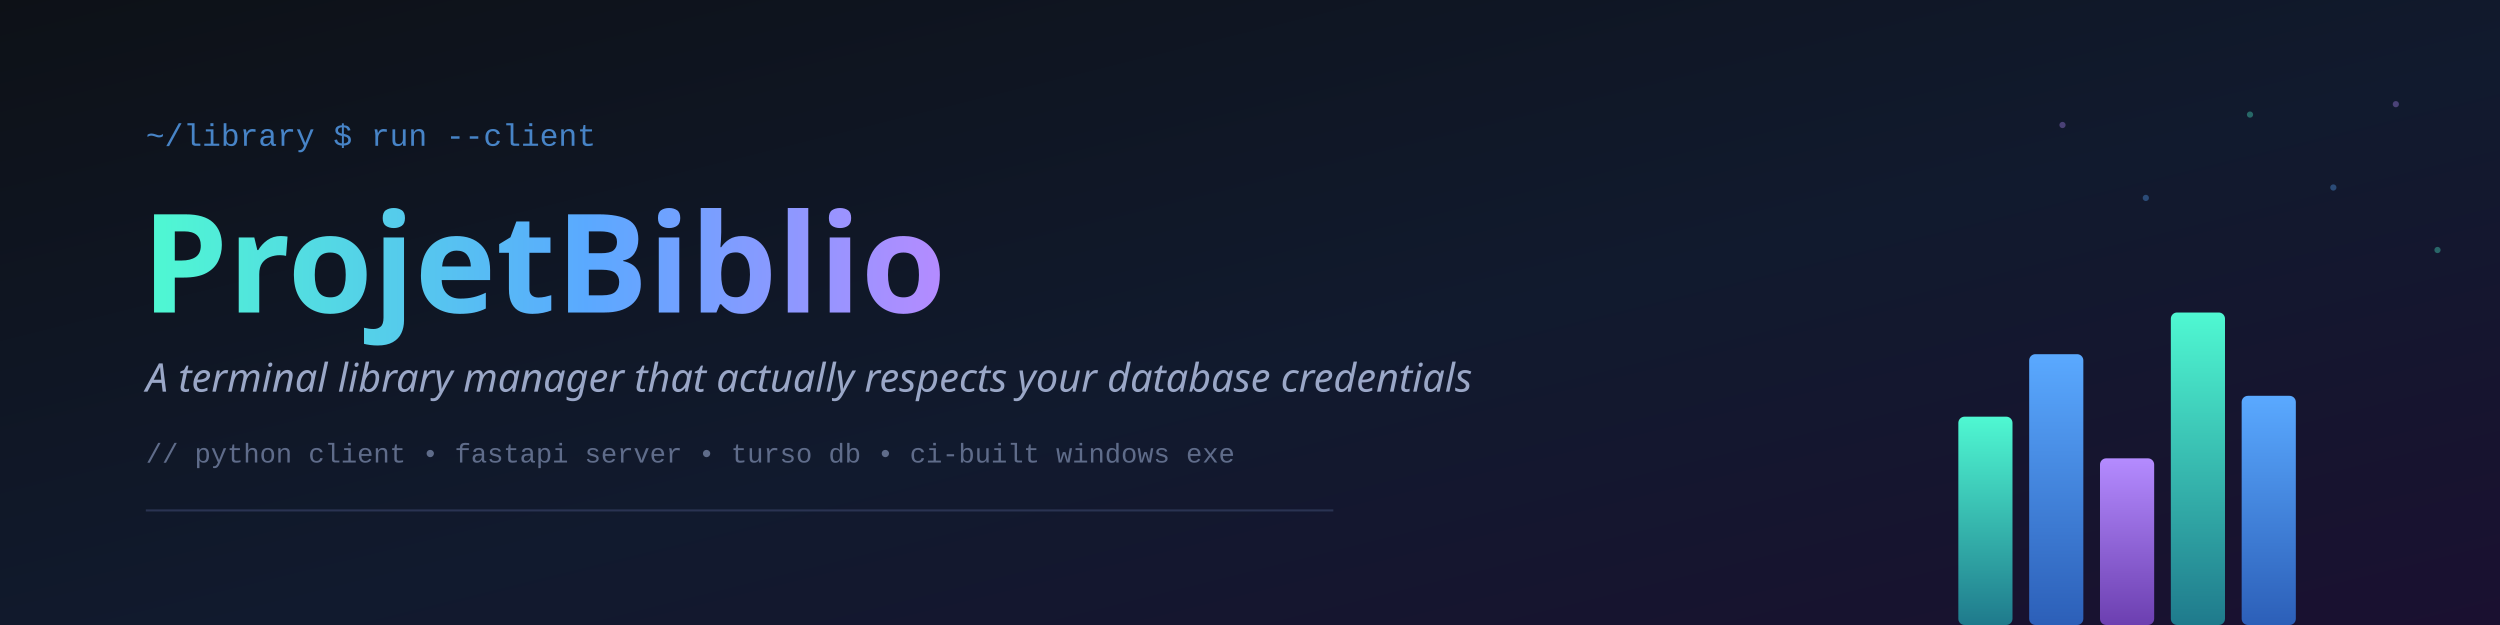
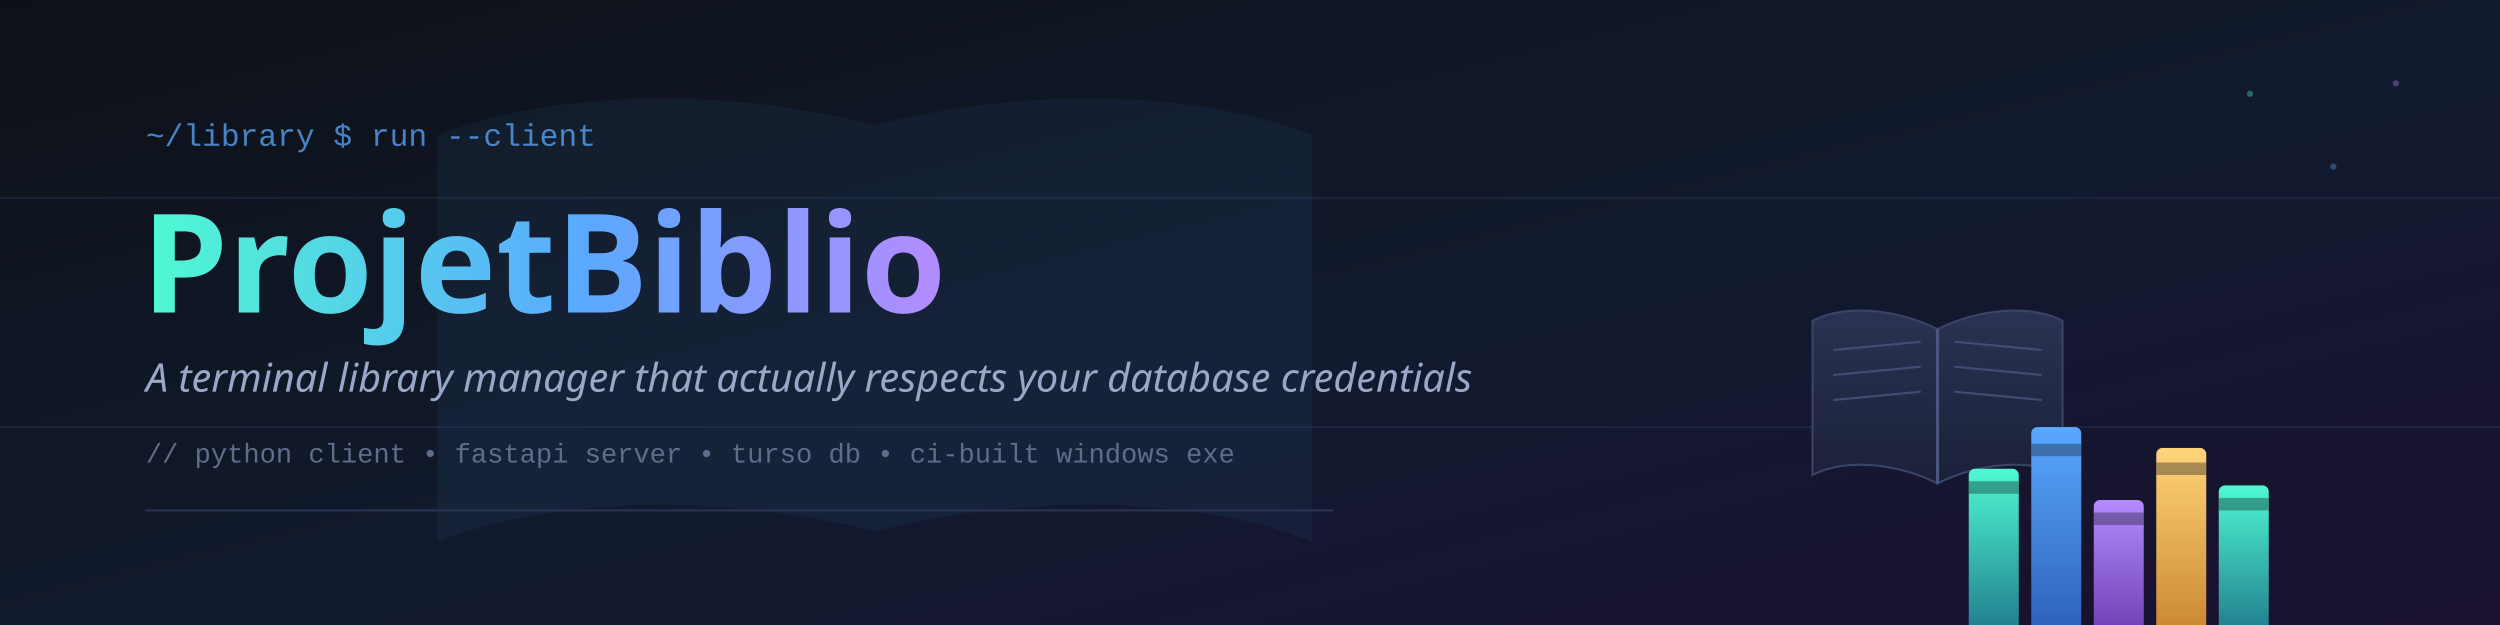
<svg xmlns="http://www.w3.org/2000/svg" width="1200" height="300" viewBox="0 0 1200 300" role="img">
  <defs>
    <linearGradient id="bg" x1="0%" y1="0%" x2="100%" y2="100%">
      <stop offset="0%" stop-color="#0d1117" />
      <stop offset="55%" stop-color="#111a2e" />
      <stop offset="100%" stop-color="#1a1030" />
    </linearGradient>
    <linearGradient id="title" x1="0%" y1="0%" x2="100%" y2="0%">
      <stop offset="0%" stop-color="#4ff8d2" />
      <stop offset="55%" stop-color="#5aa9ff" />
      <stop offset="100%" stop-color="#b48bff" />
    </linearGradient>
    <linearGradient id="spine1" x1="0%" y1="0%" x2="0%" y2="100%">
      <stop offset="0%" stop-color="#4ff8d2" />
      <stop offset="100%" stop-color="#1f7a8c" />
    </linearGradient>
    <linearGradient id="spine2" x1="0%" y1="0%" x2="0%" y2="100%">
      <stop offset="0%" stop-color="#5aa9ff" />
      <stop offset="100%" stop-color="#2c5fb8" />
    </linearGradient>
    <linearGradient id="spine3" x1="0%" y1="0%" x2="0%" y2="100%">
      <stop offset="0%" stop-color="#b48bff" />
      <stop offset="100%" stop-color="#6c3fb0" />
    </linearGradient>
+     <linearGradient id="spine4" x1="0%" y1="0%" x2="0%" y2="100%">
+       <stop offset="0%" stop-color="#ffd479" />
+       <stop offset="100%" stop-color="#c9862f" />
+     </linearGradient>
+     <linearGradient id="page" x1="0%" y1="0%" x2="0%" y2="100%">
+       <stop offset="0%" stop-color="#2a3352" />
+       <stop offset="100%" stop-color="#1a2038" />
+     </linearGradient>
  </defs>
  <rect x="0" y="0" width="1200" height="300" fill="url(#bg)" />
+   <g stroke="#26304d" stroke-width="1" opacity="0.5">
+     <line x1="0" y1="95" x2="1200" y2="95" />
+     <line x1="0" y1="205" x2="1200" y2="205" />
+   </g>
+   <g opacity="0.06" fill="#5aa9ff">
+     <path d="M420 60 C 340 40 260 45 210 65 L210 260 C 260 240 340 235 420 255 Z" />
+     <path d="M420 60 C 500 40 580 45 630 65 L630 260 C 580 240 500 235 420 255 Z" />
+   </g>
  <g opacity="0.35">
-     <circle cx="1080" cy="55" r="1.5" fill="#4ff8d2" />
-     <circle cx="1120" cy="90" r="1.5" fill="#5aa9ff" />
-     <circle cx="1150" cy="50" r="1.5" fill="#b48bff" />
-     <circle cx="1030" cy="95" r="1.5" fill="#5aa9ff" />
-     <circle cx="1170" cy="120" r="1.5" fill="#4ff8d2" />
-     <circle cx="990" cy="60" r="1.5" fill="#b48bff" />
+     <circle cx="1080" cy="45" r="1.5" fill="#4ff8d2" />
+     <circle cx="1120" cy="80" r="1.5" fill="#5aa9ff" />
+     <circle cx="1150" cy="40" r="1.5" fill="#b48bff" />
  </g>
  <text x="70" y="70" font-family="Consolas, 'Courier New', monospace" font-size="15" fill="#5aa9ff" opacity="0.75">~/library $ run --client</text>
  <text x="68" y="150" font-family="'Segoe UI', system-ui, sans-serif" font-size="66" font-weight="700" fill="url(#title)">ProjetBiblio</text>
  <text x="70" y="188" font-family="'Segoe UI', system-ui, sans-serif" font-size="19" font-style="italic" fill="#9aa7c7">A terminal library manager that actually respects your database credentials</text>
  <text x="70" y="222" font-family="Consolas, 'Courier New', monospace" font-size="13" fill="#5f6c8a">// python client • fastapi server • turso db • ci-built windows exe</text>
  <line x1="70" y1="245" x2="640" y2="245" stroke="#2a3352" stroke-width="1" />
-   <g transform="translate(940,140)">
-     <rect x="0" y="60" width="26" height="100" rx="3" fill="url(#spine1)" />
-     <rect x="34" y="30" width="26" height="130" rx="3" fill="url(#spine2)" />
-     <rect x="68" y="80" width="26" height="80" rx="3" fill="url(#spine3)" />
-     <rect x="102" y="10" width="26" height="150" rx="3" fill="url(#spine1)" />
-     <rect x="136" y="50" width="26" height="110" rx="3" fill="url(#spine2)" />
-     <rect x="0" y="160" width="162" height="8" rx="2" fill="#2a3352" />
+   <g transform="translate(870,150)">
+     <path d="M60 8 C 40 -2 15 -4 0 4 L0 78 C 15 70 40 72 60 82 Z" fill="url(#page)" stroke="#3a4468" stroke-width="1" />
+     <path d="M60 8 C 80 -2 105 -4 120 4 L120 78 C 105 70 80 72 60 82 Z" fill="url(#page)" stroke="#3a4468" stroke-width="1" />
+     <line x1="60" y1="8" x2="60" y2="82" stroke="#4a5580" stroke-width="1.5" />
+     <g stroke="#4a5580" stroke-width="1" opacity="0.8">
+       <line x1="10" y1="18" x2="52" y2="14" />
+       <line x1="10" y1="30" x2="52" y2="26" />
+       <line x1="10" y1="42" x2="52" y2="38" />
+       <line x1="68" y1="14" x2="110" y2="18" />
+       <line x1="68" y1="26" x2="110" y2="30" />
+       <line x1="68" y1="38" x2="110" y2="42" />
+     </g>
+   </g>
+   <g transform="translate(945,205)">
+     <rect x="0" y="20" width="24" height="80" rx="3" fill="url(#spine1)" />
+     <rect x="0" y="26" width="24" height="6" fill="#0d1117" opacity="0.35" />
+     <rect x="30" y="0" width="24" height="100" rx="3" fill="url(#spine2)" />
+     <rect x="30" y="8" width="24" height="6" fill="#0d1117" opacity="0.35" />
+     <rect x="60" y="35" width="24" height="65" rx="3" fill="url(#spine3)" />
+     <rect x="60" y="41" width="24" height="6" fill="#0d1117" opacity="0.35" />
+     <rect x="90" y="10" width="24" height="90" rx="3" fill="url(#spine4)" />
+     <rect x="90" y="17" width="24" height="6" fill="#0d1117" opacity="0.35" />
+     <rect x="120" y="28" width="24" height="72" rx="3" fill="url(#spine1)" />
+     <rect x="120" y="34" width="24" height="6" fill="#0d1117" opacity="0.35" />
+     <rect x="-8" y="100" width="180" height="7" rx="2" fill="#2a3352" />
  </g>
</svg>
